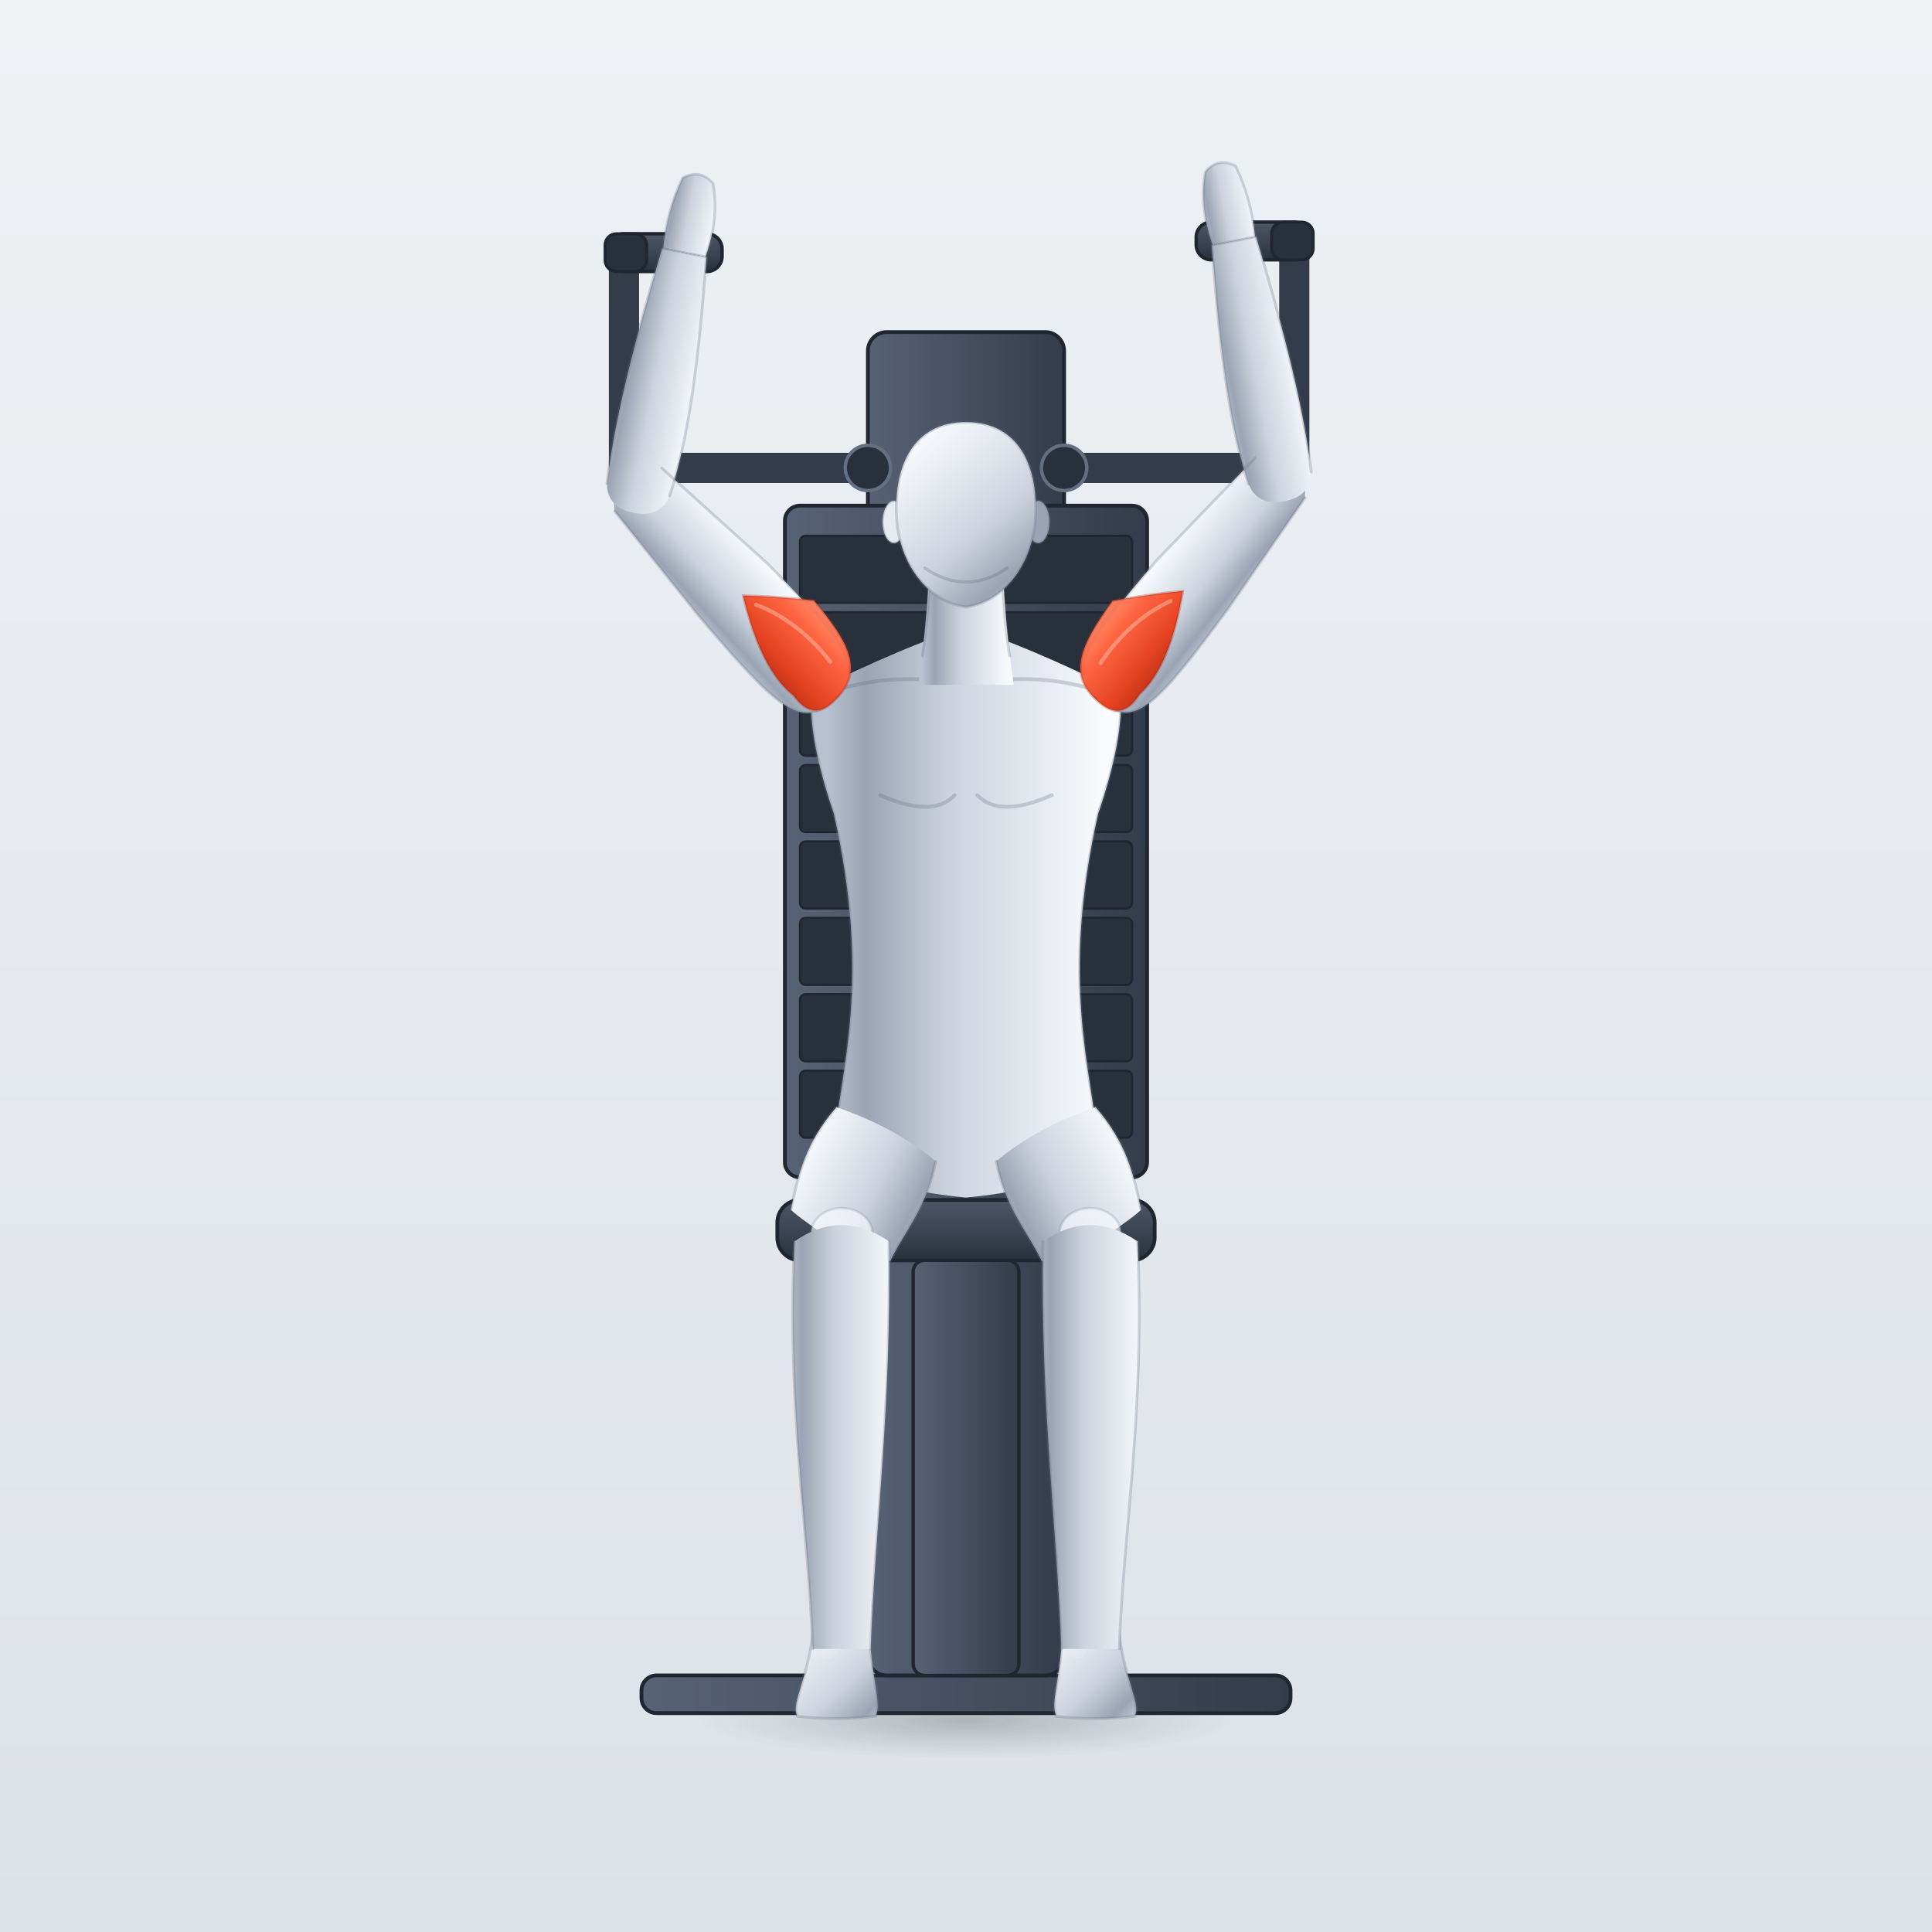
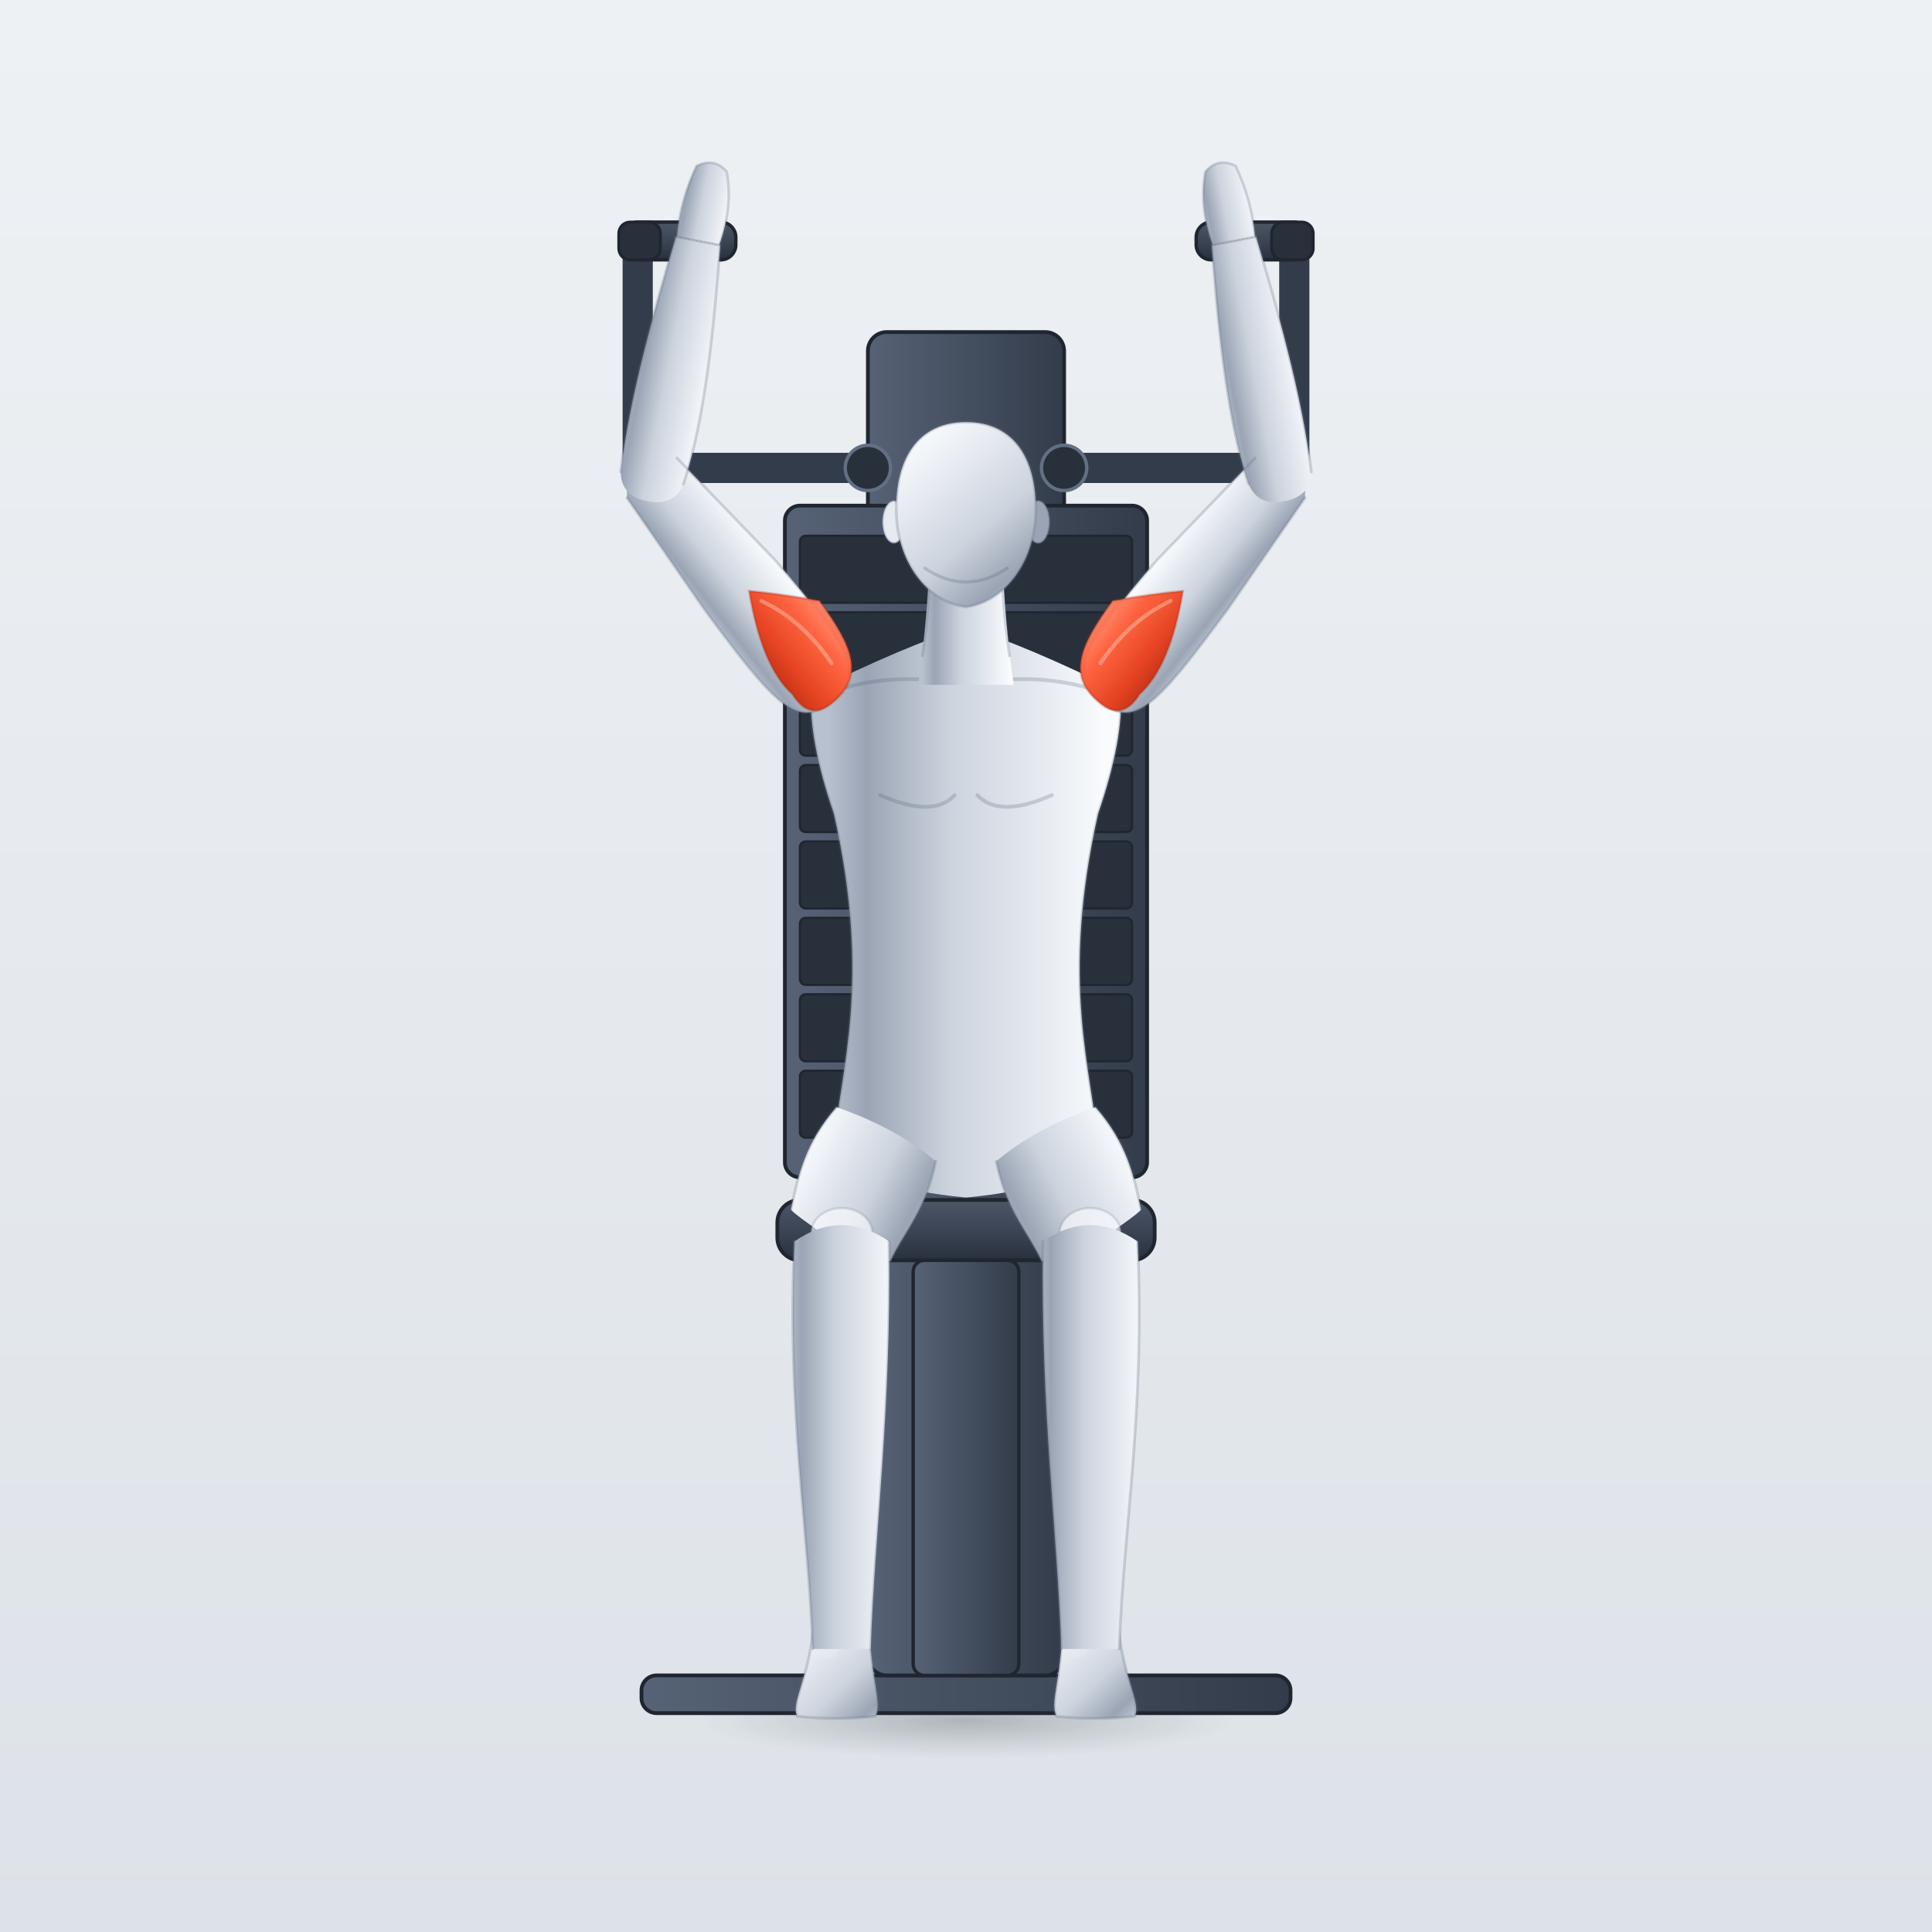
<svg xmlns="http://www.w3.org/2000/svg" width="384" height="384" viewBox="0 0 512 512">
  <defs>
    <linearGradient id="bg_grad" x1="0%" y1="0%" x2="0%" y2="100%">
      <stop offset="0%" stop-color="#EEF1F4" />
      <stop offset="100%" stop-color="#DDE2E8" />
    </linearGradient>
    <radialGradient id="floor_shadow" cx="50%" cy="50%" r="50%">
      <stop offset="0%" stop-color="rgba(25, 32, 42, 0.24)" />
      <stop offset="55%" stop-color="rgba(25, 32, 42, 0.10)" />
      <stop offset="100%" stop-color="rgba(25, 32, 42, 0)" />
    </radialGradient>
    <linearGradient id="mach_frame_grad" x1="0%" y1="0%" x2="100%" y2="0%">
      <stop offset="0%" stop-color="#566275" />
      <stop offset="50%" stop-color="#444F60" />
      <stop offset="100%" stop-color="#333C4A" />
    </linearGradient>
    <linearGradient id="mach_pad_grad" x1="0%" y1="0%" x2="0%" y2="100%">
      <stop offset="0%" stop-color="#4C5667" />
      <stop offset="55%" stop-color="#3A4352" />
      <stop offset="100%" stop-color="#28303C" />
    </linearGradient>
    <linearGradient id="l_ffoot_grad" gradientUnits="userSpaceOnUse" x1="211.56" y1="430.83" x2="234.56" y2="454.83">
      <stop offset="0%" stop-color="#F9FBFD" />
      <stop offset="26%" stop-color="#E7EBF1" />
      <stop offset="60%" stop-color="#CCD3DD" />
      <stop offset="88%" stop-color="#9AA4B4" />
      <stop offset="100%" stop-color="#B8C1CF" />
    </linearGradient>
    <linearGradient id="r_ffoot_grad" gradientUnits="userSpaceOnUse" x1="277.44" y1="430.83" x2="300.44" y2="454.83">
      <stop offset="0%" stop-color="#F9FBFD" />
      <stop offset="26%" stop-color="#E7EBF1" />
      <stop offset="60%" stop-color="#CCD3DD" />
      <stop offset="88%" stop-color="#9AA4B4" />
      <stop offset="100%" stop-color="#B8C1CF" />
    </linearGradient>
    <linearGradient id="l_fshin_grad" gradientUnits="userSpaceOnUse" x1="237.76" y1="380.83" x2="208.36" y2="380.83">
      <stop offset="0%" stop-color="#F9FBFD" />
      <stop offset="22%" stop-color="#E7EBF1" />
      <stop offset="56%" stop-color="#CCD3DD" />
      <stop offset="86%" stop-color="#9AA4B4" />
      <stop offset="100%" stop-color="#B8C1CF" />
    </linearGradient>
    <linearGradient id="r_fshin_grad" gradientUnits="userSpaceOnUse" x1="303.64" y1="380.83" x2="274.24" y2="380.83">
      <stop offset="0%" stop-color="#F9FBFD" />
      <stop offset="22%" stop-color="#E7EBF1" />
      <stop offset="56%" stop-color="#CCD3DD" />
      <stop offset="86%" stop-color="#9AA4B4" />
      <stop offset="100%" stop-color="#B8C1CF" />
    </linearGradient>
    <linearGradient id="l_fthigh_grad" gradientUnits="userSpaceOnUse" x1="212.79" y1="304.46" x2="247.27" y2="322.37">
      <stop offset="0%" stop-color="#F9FBFD" />
      <stop offset="22%" stop-color="#E7EBF1" />
      <stop offset="56%" stop-color="#CCD3DD" />
      <stop offset="86%" stop-color="#9AA4B4" />
      <stop offset="100%" stop-color="#B8C1CF" />
    </linearGradient>
    <linearGradient id="r_fthigh_grad" gradientUnits="userSpaceOnUse" x1="299.21" y1="304.46" x2="264.73" y2="322.37">
      <stop offset="0%" stop-color="#F9FBFD" />
      <stop offset="22%" stop-color="#E7EBF1" />
      <stop offset="56%" stop-color="#CCD3DD" />
      <stop offset="86%" stop-color="#9AA4B4" />
      <stop offset="100%" stop-color="#B8C1CF" />
    </linearGradient>
    <linearGradient id="front_ftorso_grad" gradientUnits="userSpaceOnUse" x1="292.75" y1="238" x2="219.25" y2="238">
      <stop offset="0%" stop-color="#F9FBFD" />
      <stop offset="22%" stop-color="#E7EBF1" />
      <stop offset="56%" stop-color="#CCD3DD" />
      <stop offset="86%" stop-color="#9AA4B4" />
      <stop offset="100%" stop-color="#B8C1CF" />
    </linearGradient>
    <linearGradient id="front_fneck_grad" gradientUnits="userSpaceOnUse" x1="267.55" y1="165" x2="244.45" y2="165">
      <stop offset="0%" stop-color="#F9FBFD" />
      <stop offset="22%" stop-color="#E7EBF1" />
      <stop offset="56%" stop-color="#CCD3DD" />
      <stop offset="86%" stop-color="#9AA4B4" />
      <stop offset="100%" stop-color="#B8C1CF" />
    </linearGradient>
    <linearGradient id="front_fhead_grad" gradientUnits="userSpaceOnUse" x1="240.4" y1="116.76" x2="273.55" y2="155.96">
      <stop offset="0%" stop-color="#F9FBFD" />
      <stop offset="26%" stop-color="#E7EBF1" />
      <stop offset="60%" stop-color="#CCD3DD" />
      <stop offset="88%" stop-color="#9AA4B4" />
      <stop offset="100%" stop-color="#B8C1CF" />
    </linearGradient>
-     <linearGradient id="l_arm_fua_grad" gradientUnits="userSpaceOnUse" x1="200.92" y1="146.82" x2="183.24" y2="162.96">
-       <stop offset="0%" stop-color="#F9FBFD" />
-       <stop offset="22%" stop-color="#E7EBF1" />
-       <stop offset="56%" stop-color="#CCD3DD" />
-       <stop offset="86%" stop-color="#9AA4B4" />
-       <stop offset="100%" stop-color="#B8C1CF" />
-     </linearGradient>
-     <linearGradient id="l_arm_ffa_grad" gradientUnits="userSpaceOnUse" x1="185.98" y1="100.45" x2="164.54" y2="96.28">
-       <stop offset="0%" stop-color="#F9FBFD" />
-       <stop offset="22%" stop-color="#E7EBF1" />
-       <stop offset="56%" stop-color="#CCD3DD" />
-       <stop offset="86%" stop-color="#9AA4B4" />
-       <stop offset="100%" stop-color="#B8C1CF" />
-     </linearGradient>
-     <linearGradient id="l_arm_fhand_grad" gradientUnits="userSpaceOnUse" x1="190.22" y1="58.77" x2="176.2" y2="56.05">
-       <stop offset="0%" stop-color="#F9FBFD" />
-       <stop offset="22%" stop-color="#E7EBF1" />
-       <stop offset="56%" stop-color="#CCD3DD" />
-       <stop offset="86%" stop-color="#9AA4B4" />
-       <stop offset="100%" stop-color="#B8C1CF" />
-     </linearGradient>
-     <linearGradient id="l_arm_fdelt_grad" gradientUnits="userSpaceOnUse" x1="203.27" y1="144.67" x2="180.88" y2="165.11">
+     <linearGradient id="l_arm_fua_grad" gradientUnits="userSpaceOnUse" x1="203.28" y1="145.91" x2="184.51" y2="160.77">
+       <stop offset="0%" stop-color="#F9FBFD" />
+       <stop offset="22%" stop-color="#E7EBF1" />
+       <stop offset="56%" stop-color="#CCD3DD" />
+       <stop offset="86%" stop-color="#9AA4B4" />
+       <stop offset="100%" stop-color="#B8C1CF" />
+     </linearGradient>
+     <linearGradient id="l_arm_ffa_grad" gradientUnits="userSpaceOnUse" x1="189.62" y1="97.35" x2="168.18" y2="93.19">
+       <stop offset="0%" stop-color="#F9FBFD" />
+       <stop offset="22%" stop-color="#E7EBF1" />
+       <stop offset="56%" stop-color="#CCD3DD" />
+       <stop offset="86%" stop-color="#9AA4B4" />
+       <stop offset="100%" stop-color="#B8C1CF" />
+     </linearGradient>
+     <linearGradient id="l_arm_fhand_grad" gradientUnits="userSpaceOnUse" x1="193.86" y1="55.68" x2="179.84" y2="52.95">
+       <stop offset="0%" stop-color="#F9FBFD" />
+       <stop offset="22%" stop-color="#E7EBF1" />
+       <stop offset="56%" stop-color="#CCD3DD" />
+       <stop offset="86%" stop-color="#9AA4B4" />
+       <stop offset="100%" stop-color="#B8C1CF" />
+     </linearGradient>
+     <linearGradient id="l_arm_fdelt_grad" gradientUnits="userSpaceOnUse" x1="205.79" y1="143.93" x2="182.01" y2="162.75">
      <stop offset="0%" stop-color="#FF8A6B" />
      <stop offset="22%" stop-color="#FF603B" />
      <stop offset="56%" stop-color="#E73E1B" />
      <stop offset="86%" stop-color="#B5240A" />
      <stop offset="100%" stop-color="#EE5D3D" />
    </linearGradient>
    <linearGradient id="r_arm_fua_grad" gradientUnits="userSpaceOnUse" x1="308.72" y1="145.91" x2="327.49" y2="160.77">
      <stop offset="0%" stop-color="#F9FBFD" />
      <stop offset="22%" stop-color="#E7EBF1" />
      <stop offset="56%" stop-color="#CCD3DD" />
      <stop offset="86%" stop-color="#9AA4B4" />
      <stop offset="100%" stop-color="#B8C1CF" />
    </linearGradient>
    <linearGradient id="r_arm_ffa_grad" gradientUnits="userSpaceOnUse" x1="343.82" y1="93.19" x2="322.38" y2="97.35">
      <stop offset="0%" stop-color="#F9FBFD" />
      <stop offset="22%" stop-color="#E7EBF1" />
      <stop offset="56%" stop-color="#CCD3DD" />
      <stop offset="86%" stop-color="#9AA4B4" />
      <stop offset="100%" stop-color="#B8C1CF" />
    </linearGradient>
    <linearGradient id="r_arm_fhand_grad" gradientUnits="userSpaceOnUse" x1="332.16" y1="52.95" x2="318.14" y2="55.68">
      <stop offset="0%" stop-color="#F9FBFD" />
      <stop offset="22%" stop-color="#E7EBF1" />
      <stop offset="56%" stop-color="#CCD3DD" />
      <stop offset="86%" stop-color="#9AA4B4" />
      <stop offset="100%" stop-color="#B8C1CF" />
    </linearGradient>
    <linearGradient id="r_arm_fdelt_grad" gradientUnits="userSpaceOnUse" x1="306.21" y1="143.93" x2="329.99" y2="162.75">
      <stop offset="0%" stop-color="#FF8A6B" />
      <stop offset="22%" stop-color="#FF603B" />
      <stop offset="56%" stop-color="#E73E1B" />
      <stop offset="86%" stop-color="#B5240A" />
      <stop offset="100%" stop-color="#EE5D3D" />
    </linearGradient>
  </defs>
  <rect width="512" height="512" fill="url(#bg_grad)" />
  <ellipse cx="256" cy="456" rx="70.94" ry="10" fill="url(#floor_shadow)" />
  <g class="prop-machine prop-shoulder-press">
    <rect x="170" y="444" width="172" height="10" rx="4" fill="url(#mach_frame_grad)" stroke="#202630" stroke-width="1" />
    <rect x="230" y="88" width="52" height="356" rx="5" fill="url(#mach_frame_grad)" stroke="#202630" stroke-width="1" />
    <g class="mach-stack">
      <rect x="208" y="134" width="96" height="178" rx="4" fill="url(#mach_frame_grad)" stroke="#202630" stroke-width="1" />
      <rect x="212" y="142" width="88" height="17.75" rx="1.5" fill="#28303C" stroke="#202630" stroke-width="0.6" />
      <rect x="212" y="162.25" width="88" height="17.75" rx="1.5" fill="#28303C" stroke="#202630" stroke-width="0.6" />
      <rect x="212" y="182.5" width="88" height="17.75" rx="1.5" fill="#28303C" stroke="#202630" stroke-width="0.6" />
      <rect x="212" y="202.75" width="88" height="17.75" rx="1.5" fill="#28303C" stroke="#202630" stroke-width="0.6" />
      <rect x="212" y="223" width="88" height="17.75" rx="1.5" fill="#28303C" stroke="#202630" stroke-width="0.6" />
      <rect x="212" y="243.25" width="88" height="17.75" rx="1.5" fill="#28303C" stroke="#202630" stroke-width="0.6" />
      <rect x="212" y="263.5" width="88" height="17.75" rx="1.5" fill="#28303C" stroke="#202630" stroke-width="0.6" />
      <rect x="212" y="283.75" width="88" height="17.75" rx="1.5" fill="#28303C" stroke="#202630" stroke-width="0.6" />
    </g>
    <rect x="228" y="190" width="56" height="122" rx="8" fill="url(#mach_pad_grad)" stroke="#202630" stroke-width="1" />
    <rect x="206" y="318" width="100" height="16" rx="6" fill="url(#mach_pad_grad)" stroke="#202630" stroke-width="1" />
    <rect x="242" y="334" width="28" height="110" rx="3" fill="url(#mach_frame_grad)" stroke="#202630" stroke-width="0.9" />
-     <path d="M 230,124 L 165.36,124 L 165.36,66.95" fill="none" stroke="#333C4A" stroke-width="8" stroke-linejoin="round" stroke-linecap="round" />
+     <path d="M 230,124 L 169,124 L 169,63.86" fill="none" stroke="#333C4A" stroke-width="8" stroke-linejoin="round" stroke-linecap="round" />
    <path d="M 282,124 L 343,124 L 343,63.86" fill="none" stroke="#333C4A" stroke-width="8" stroke-linejoin="round" stroke-linecap="round" />
-     <rect x="161.36" y="61.95" width="30" height="10" rx="4" fill="url(#mach_pad_grad)" stroke="#202630" stroke-width="0.9" />
+     <rect x="165" y="58.86" width="30" height="10" rx="4" fill="url(#mach_pad_grad)" stroke="#202630" stroke-width="0.9" />
    <rect x="317" y="58.86" width="30" height="10" rx="4" fill="url(#mach_pad_grad)" stroke="#202630" stroke-width="0.9" />
    <circle cx="230" cy="124" r="6" fill="#28303C" stroke="#637083" stroke-width="0.9" />
    <circle cx="282" cy="124" r="6" fill="#28303C" stroke="#637083" stroke-width="0.9" />
  </g>
  <g class="figure">
    <g class="front-torso">
      <path d="M 256,317.36 Q 229,314.88 220.72,304.96 C 222.88,282.64 231,260.32 221,215.68 Q 214.18,195.84 215,183.44 Q 240.05,171.04 256,166.08 Q 271.95,171.04 297,183.44 Q 297.82,195.84 291,215.68 C 281,260.32 289.12,282.64 291.28,304.96 Q 283,314.88 256,317.36 Z" fill="url(#front_ftorso_grad)" />
      <path d="M 220.72,304.96 C 222.88,282.64 231,260.32 221,215.68 Q 214.18,195.84 215,183.44" fill="none" stroke="rgba(105, 116, 134, 0.28)" stroke-width="0.75" stroke-linecap="round" />
      <path d="M 297,183.44 Q 297.82,195.84 291,215.68 C 281,260.32 289.12,282.64 291.28,304.96" fill="none" stroke="rgba(105, 116, 134, 0.28)" stroke-width="0.75" stroke-linecap="round" />
      <path d="M 253,180.96 Q 237.55,178.48 224.02,182.2" fill="none" stroke="rgba(82, 92, 110, 0.24)" stroke-width="1.0" stroke-linecap="round" />
      <path d="M 259,180.96 Q 274.45,178.48 287.98,182.2" fill="none" stroke="rgba(82, 92, 110, 0.24)" stroke-width="1.0" stroke-linecap="round" />
      <path d="M 233.25,210.72 Q 247.25,216.92 253,210.72 M 259,210.72 Q 264.75,216.92 278.75,210.72" fill="none" stroke="rgba(82, 92, 110, 0.24)" stroke-width="1.0" stroke-linecap="round" />
    </g>
    <g class="front-head-neck">
      <path d="M 243.35,181.5 Q 245.88,163.9 246.32,147.4 L 265.68,147.4 Q 266.12,163.9 268.65,181.5 Z" fill="url(#front_fneck_grad)" />
      <path d="M 244.45,173.8 Q 246.1,162.8 246.32,152.9" fill="none" stroke="rgba(105, 116, 134, 0.28)" stroke-width="0.75" stroke-linecap="round" />
      <path d="M 267.55,173.8 Q 265.9,162.8 265.68,152.9" fill="none" stroke="rgba(105, 116, 134, 0.28)" stroke-width="0.75" stroke-linecap="round" />
      <ellipse cx="236.89" cy="138.32" rx="3.0" ry="5.6" fill="#E7EBF1" stroke="rgba(105, 116, 134, 0.28)" stroke-width="0.65" />
      <ellipse cx="275.11" cy="138.32" rx="3.0" ry="5.6" fill="#9AA4B4" stroke="rgba(105, 116, 134, 0.28)" stroke-width="0.65" />
      <path d="M 256,111.86 C 270.04,111.86 275.5,123.62 274.33,138.32 C 273.16,150.57 265.36,159.64 256,160.86 C 246.64,159.64 238.84,150.57 237.67,138.32 C 236.5,123.62 241.96,111.86 256,111.86 Z" fill="url(#front_fhead_grad)" stroke="rgba(105, 116, 134, 0.28)" stroke-width="0.75" stroke-linejoin="round" />
      <path d="M 245.08,150.57 Q 256,157.92 266.92,150.57" fill="none" stroke="rgba(82, 92, 110, 0.24)" stroke-width="0.85" stroke-linecap="round" />
    </g>
    <g class="front-foot">
      <path d="M 215.7,430.83 C 214.22,445.23 209.47,451.33 211.3,454.83 Q 221.66,456.03 232.02,454.83 C 233.85,451.33 230.78,445.23 230.42,430.83 Z" fill="url(#l_ffoot_grad)" />
      <path d="M 215.7,430.83 C 214.22,445.23 209.47,451.33 211.3,454.83 Q 221.66,456.03 232.02,454.83 C 233.85,451.33 230.78,445.23 230.42,430.83" fill="none" stroke="rgba(105, 116, 134, 0.28)" stroke-width="0.75" stroke-linejoin="round" stroke-linecap="round" />
      <ellipse cx="219.46" cy="435.83" rx="3.2" ry="3.6" fill="#E7EBF1" opacity="0.45" />
    </g>
    <g class="front-thigh">
      <path d="M 221.67,329.51 Q 209.86,321.34 209.62,320.53 C 211.53,311.3 213.47,302.77 221.67,293.4 Q 237.56,298.93 247.98,307.75 C 245.41,320.72 239.49,326.51 235.94,334.2 Q 235.15,334.47 221.67,329.51 Z" fill="url(#l_fthigh_grad)" />
      <path d="M 209.62,320.53 C 211.53,311.3 213.47,302.77 221.67,293.4" fill="none" stroke="rgba(105, 116, 134, 0.28)" stroke-width="0.75" stroke-linecap="round" />
      <path d="M 247.98,307.75 C 245.41,320.72 239.49,326.51 235.94,334.2" fill="none" stroke="rgba(105, 116, 134, 0.28)" stroke-width="0.75" stroke-linecap="round" />
      <ellipse cx="223.06" cy="326.83" rx="8.14" ry="6.69" fill="#F9FBFD" opacity="0.66" stroke="rgba(82, 92, 110, 0.24)" stroke-width="0.65" />
    </g>
    <g class="front-shin">
      <path d="M 215.38,436.99 C 214.26,404.59 208.5,374.35 210.52,328.99 Q 223.06,320.35 235.61,328.99 C 236.22,374.35 231.86,404.59 230.74,436.99 Z" fill="url(#l_fshin_grad)" />
      <path d="M 215.38,436.99 C 214.26,404.59 208.5,374.35 210.52,328.99" fill="none" stroke="rgba(105, 116, 134, 0.28)" stroke-width="0.75" stroke-linecap="round" />
      <path d="M 235.61,328.99 C 236.22,374.35 231.86,404.59 230.74,436.99" fill="none" stroke="rgba(105, 116, 134, 0.28)" stroke-width="0.75" stroke-linecap="round" />
    </g>
    <g class="front-foot">
      <path d="M 281.58,430.83 C 281.22,445.23 278.15,451.33 279.98,454.83 Q 290.34,456.03 300.7,454.83 C 302.53,451.33 297.78,445.23 296.3,430.83 Z" fill="url(#r_ffoot_grad)" />
      <path d="M 281.58,430.83 C 281.22,445.23 278.15,451.33 279.98,454.83 Q 290.34,456.03 300.7,454.83 C 302.53,451.33 297.78,445.23 296.3,430.83" fill="none" stroke="rgba(105, 116, 134, 0.28)" stroke-width="0.75" stroke-linejoin="round" stroke-linecap="round" />
      <ellipse cx="285.34" cy="435.83" rx="3.2" ry="3.6" fill="#E7EBF1" opacity="0.45" />
    </g>
    <g class="front-thigh">
      <path d="M 290.33,329.51 Q 302.14,321.34 302.38,320.53 C 300.47,311.3 298.53,302.77 290.33,293.4 Q 274.44,298.93 264.02,307.75 C 266.59,320.72 272.51,326.51 276.06,334.2 Q 276.85,334.47 290.33,329.51 Z" fill="url(#r_fthigh_grad)" />
      <path d="M 302.38,320.53 C 300.47,311.3 298.53,302.77 290.33,293.4" fill="none" stroke="rgba(105, 116, 134, 0.28)" stroke-width="0.75" stroke-linecap="round" />
      <path d="M 264.02,307.75 C 266.59,320.72 272.51,326.51 276.06,334.2" fill="none" stroke="rgba(105, 116, 134, 0.28)" stroke-width="0.75" stroke-linecap="round" />
      <ellipse cx="288.94" cy="326.83" rx="8.14" ry="6.69" fill="#F9FBFD" opacity="0.66" stroke="rgba(82, 92, 110, 0.24)" stroke-width="0.65" />
    </g>
    <g class="front-shin">
      <path d="M 281.26,436.99 C 280.14,404.59 275.78,374.35 276.39,328.99 Q 288.94,320.35 301.48,328.99 C 303.5,374.35 297.74,404.59 296.62,436.99 Z" fill="url(#r_fshin_grad)" />
      <path d="M 281.26,436.99 C 280.14,404.59 275.78,374.35 276.39,328.99" fill="none" stroke="rgba(105, 116, 134, 0.28)" stroke-width="0.75" stroke-linecap="round" />
      <path d="M 301.48,328.99 C 303.5,374.35 297.74,404.59 296.62,436.99" fill="none" stroke="rgba(105, 116, 134, 0.28)" stroke-width="0.75" stroke-linecap="round" />
    </g>
    <g class="front-arm">
-       <path d="M 220.33,185.84 C 229.09,177.84 224.88,170.98 203.29,149.25 Q 185.17,132.89 175.4,124.07 Q 167.79,122.55 164.94,125.16 Q 162.08,127.76 162.9,135.49 Q 173.99,149.3 185.08,163.12 C 206.24,187.99 212.25,193.22 220.33,185.84 Z" fill="url(#l_arm_fua_grad)" />
-       <path d="M 167.96,135.92 Q 175,137.29 177.46,131.39 C 183.64,113.03 185.79,86.07 187.23,68.1 L 175.48,65.81 C 169.98,84.69 163.26,107.77 160.84,128.17 Q 160.92,134.55 167.96,135.92 Z" fill="url(#l_arm_ffa_grad)" />
-       <path d="M 186.97,68.04 Q 190.64,57.67 188.94,48.62 Q 185.68,44.73 180.93,47.07 Q 176.74,55.76 175.75,65.87 Z" fill="url(#l_arm_fhand_grad)" stroke="rgba(105, 116, 134, 0.28)" stroke-width="0.7" stroke-linejoin="round" />
-       <path d="M 220.33,185.84 C 229.09,177.84 224.88,170.98 203.29,149.25 Q 185.17,132.89 175.4,124.07" fill="none" stroke="rgba(105, 116, 134, 0.28)" stroke-width="0.75" stroke-linecap="round" />
-       <path d="M 162.9,135.49 Q 173.99,149.3 185.08,163.12 C 206.24,187.99 212.25,193.22 220.33,185.84" fill="none" stroke="rgba(105, 116, 134, 0.28)" stroke-width="0.75" stroke-linecap="round" />
-       <path d="M 177.46,131.39 C 183.64,113.03 185.79,86.07 187.23,68.1" fill="none" stroke="rgba(105, 116, 134, 0.28)" stroke-width="0.75" stroke-linecap="round" />
-       <path d="M 175.48,65.81 C 169.98,84.69 163.26,107.77 160.84,128.17" fill="none" stroke="rgba(105, 116, 134, 0.28)" stroke-width="0.75" stroke-linecap="round" />
+       <path d="M 219.91,186.2 C 229.2,178.84 225.49,171.7 205.48,148.51 Q 188.55,130.91 179.43,121.43 Q 171.94,119.38 168.91,121.78 Q 165.88,124.18 166.16,131.94 Q 176.25,146.5 186.34,161.06 C 205.7,187.36 211.32,192.99 219.91,186.2 Z" fill="url(#l_arm_fua_grad)" />
+       <path d="M 171.6,132.82 Q 178.65,134.19 181.1,128.3 C 187.28,109.94 189.44,82.97 190.87,65 L 179.13,62.72 C 173.62,81.6 166.9,104.67 164.49,125.07 Q 164.56,131.46 171.6,132.82 Z" fill="url(#l_arm_ffa_grad)" />
+       <path d="M 190.61,64.95 Q 194.29,54.57 192.58,45.53 Q 189.32,41.63 184.57,43.97 Q 180.39,52.66 179.39,62.77 Z" fill="url(#l_arm_fhand_grad)" stroke="rgba(105, 116, 134, 0.28)" stroke-width="0.7" stroke-linejoin="round" />
+       <path d="M 219.91,186.2 C 229.2,178.84 225.49,171.7 205.48,148.51 Q 188.55,130.91 179.43,121.43" fill="none" stroke="rgba(105, 116, 134, 0.28)" stroke-width="0.75" stroke-linecap="round" />
+       <path d="M 166.16,131.94 Q 176.25,146.5 186.34,161.06 C 205.7,187.36 211.32,192.99 219.91,186.2" fill="none" stroke="rgba(105, 116, 134, 0.28)" stroke-width="0.75" stroke-linecap="round" />
+       <path d="M 181.1,128.3 C 187.28,109.94 189.44,82.97 190.87,65" fill="none" stroke="rgba(105, 116, 134, 0.28)" stroke-width="0.75" stroke-linecap="round" />
+       <path d="M 179.13,62.72 C 173.62,81.6 166.9,104.67 164.49,125.07" fill="none" stroke="rgba(105, 116, 134, 0.28)" stroke-width="0.75" stroke-linecap="round" />
      <g class="muscle-deltoids">
-         <path d="M 220.64,186.17 C 229.39,178.18 225.33,170.57 215.69,159.11 Q 204.8,158.01 196.92,157.83 Q 201.6,177.5 210.29,184.3 Q 215.25,191.09 220.64,186.17 Z" fill="url(#l_arm_fdelt_grad)" stroke="rgba(165, 34, 10, 0.30)" stroke-width="0.65" opacity="0.96" />
-         <path d="M 220.05,175.39 Q 211.67,164.63 200.35,160.23" fill="none" stroke="rgba(255, 228, 215, 0.36)" stroke-width="1.05" stroke-linecap="round" />
+         <path d="M 220.19,186.55 C 229.48,179.2 225.96,171.32 217.16,159.21 Q 206.37,157.34 198.53,156.62 Q 201.81,176.56 209.99,183.96 Q 214.47,191.08 220.19,186.55 Z" fill="url(#l_arm_fdelt_grad)" stroke="rgba(165, 34, 10, 0.30)" stroke-width="0.65" opacity="0.96" />
+         <path d="M 220.36,175.75 Q 212.76,164.43 201.77,159.25" fill="none" stroke="rgba(255, 228, 215, 0.36)" stroke-width="1.05" stroke-linecap="round" />
      </g>
    </g>
    <g class="front-arm">
      <path d="M 292.09,186.2 C 282.8,178.84 286.51,171.7 306.52,148.51 Q 323.45,130.91 332.57,121.43 Q 340.06,119.38 343.09,121.78 Q 346.12,124.18 345.84,131.94 Q 335.75,146.5 325.66,161.06 C 306.3,187.36 300.68,192.99 292.09,186.2 Z" fill="url(#r_arm_fua_grad)" />
      <path d="M 340.4,132.82 Q 333.35,134.19 330.9,128.3 C 324.72,109.94 322.56,82.97 321.13,65 L 332.87,62.72 C 338.38,81.6 345.1,104.67 347.51,125.07 Q 347.44,131.46 340.4,132.82 Z" fill="url(#r_arm_ffa_grad)" />
      <path d="M 321.39,64.95 Q 317.71,54.57 319.42,45.53 Q 322.68,41.63 327.43,43.97 Q 331.61,52.66 332.61,62.77 Z" fill="url(#r_arm_fhand_grad)" stroke="rgba(105, 116, 134, 0.28)" stroke-width="0.7" stroke-linejoin="round" />
      <path d="M 292.09,186.2 C 282.8,178.84 286.51,171.7 306.52,148.51 Q 323.45,130.91 332.57,121.43" fill="none" stroke="rgba(105, 116, 134, 0.28)" stroke-width="0.75" stroke-linecap="round" />
      <path d="M 345.84,131.94 Q 335.75,146.5 325.66,161.06 C 306.3,187.36 300.68,192.99 292.09,186.2" fill="none" stroke="rgba(105, 116, 134, 0.28)" stroke-width="0.75" stroke-linecap="round" />
      <path d="M 330.9,128.3 C 324.72,109.94 322.56,82.97 321.13,65" fill="none" stroke="rgba(105, 116, 134, 0.28)" stroke-width="0.75" stroke-linecap="round" />
      <path d="M 332.87,62.72 C 338.38,81.6 345.1,104.67 347.51,125.07" fill="none" stroke="rgba(105, 116, 134, 0.28)" stroke-width="0.75" stroke-linecap="round" />
      <g class="muscle-deltoids">
        <path d="M 291.81,186.55 C 282.52,179.2 286.04,171.32 294.84,159.21 Q 305.63,157.34 313.47,156.62 Q 310.19,176.56 302.01,183.96 Q 297.53,191.08 291.81,186.55 Z" fill="url(#r_arm_fdelt_grad)" stroke="rgba(165, 34, 10, 0.30)" stroke-width="0.65" opacity="0.96" />
        <path d="M 291.64,175.75 Q 299.24,164.43 310.23,159.25" fill="none" stroke="rgba(255, 228, 215, 0.36)" stroke-width="1.05" stroke-linecap="round" />
      </g>
    </g>
  </g>
  <g class="prop-machine-front">
-     <rect x="160.36" y="61.95" width="11" height="10" rx="3" fill="#28303C" stroke="#202630" stroke-width="0.8" />
+     <rect x="164" y="58.86" width="11" height="10" rx="3" fill="#28303C" stroke="#202630" stroke-width="0.8" />
    <rect x="337" y="58.86" width="11" height="10" rx="3" fill="#28303C" stroke="#202630" stroke-width="0.8" />
  </g>
</svg>
